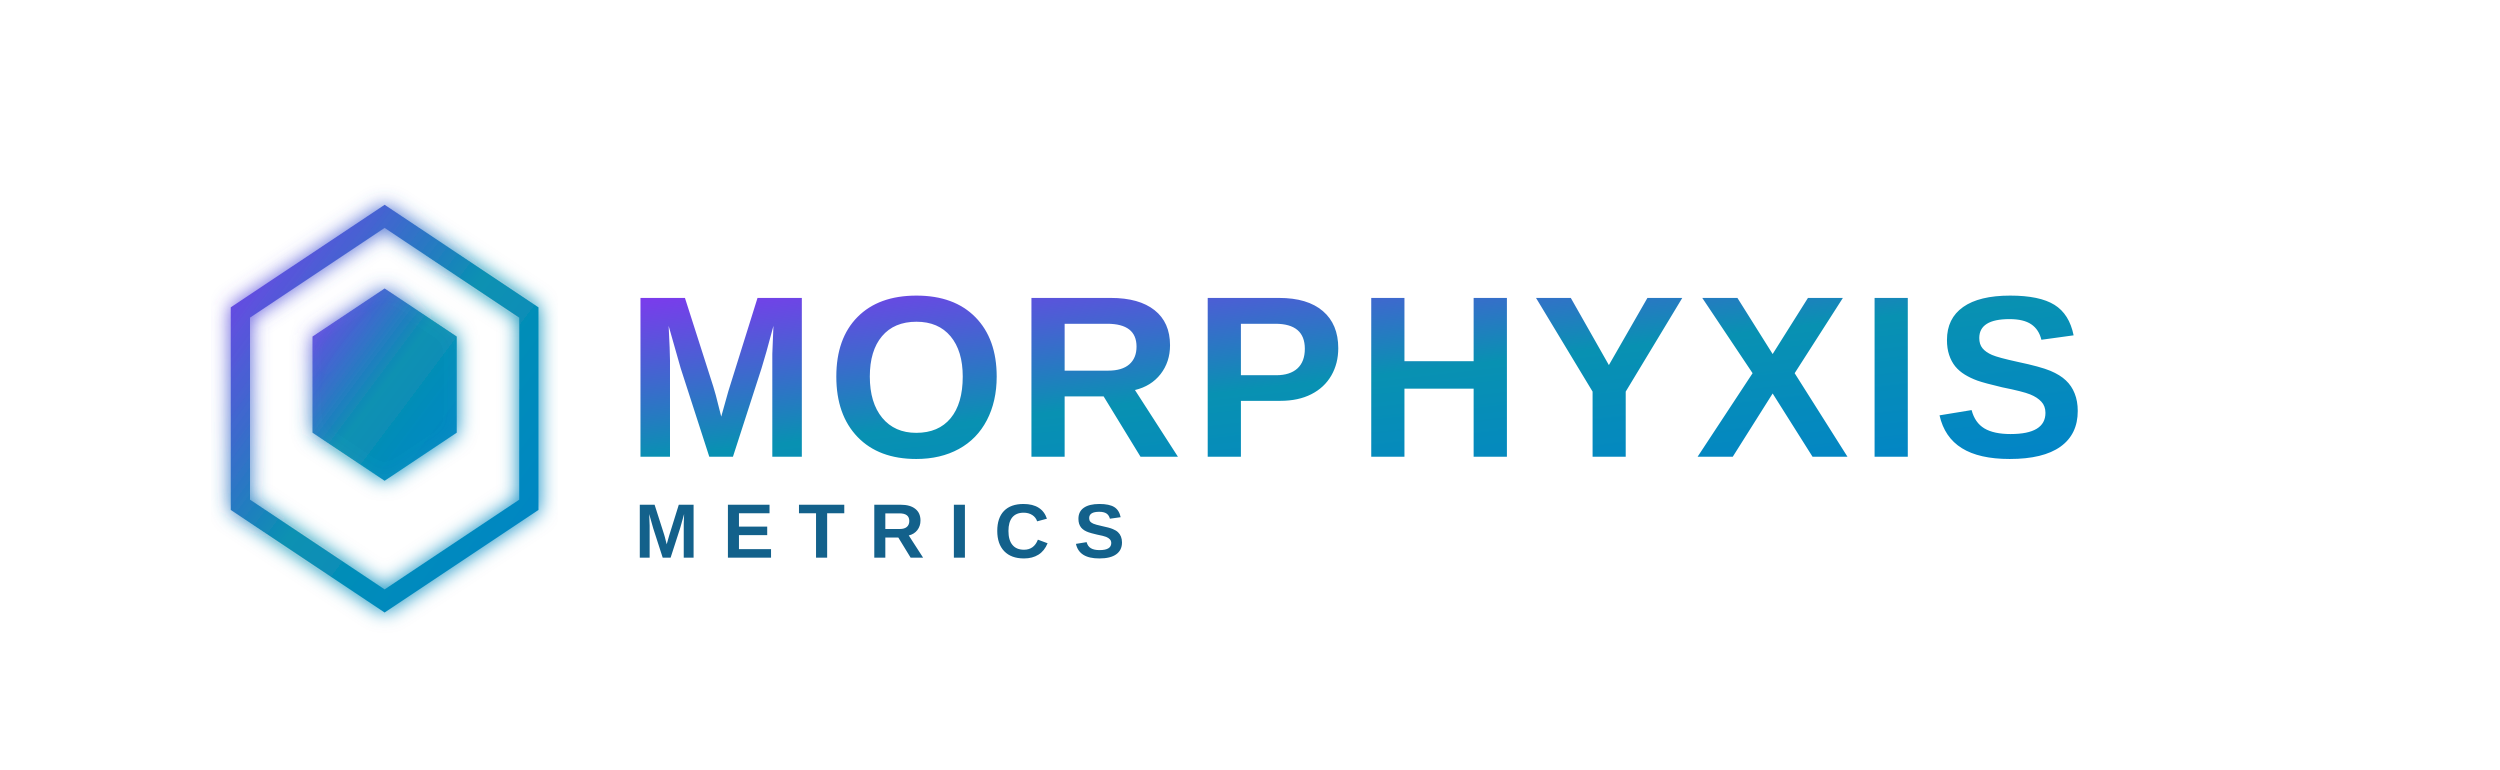
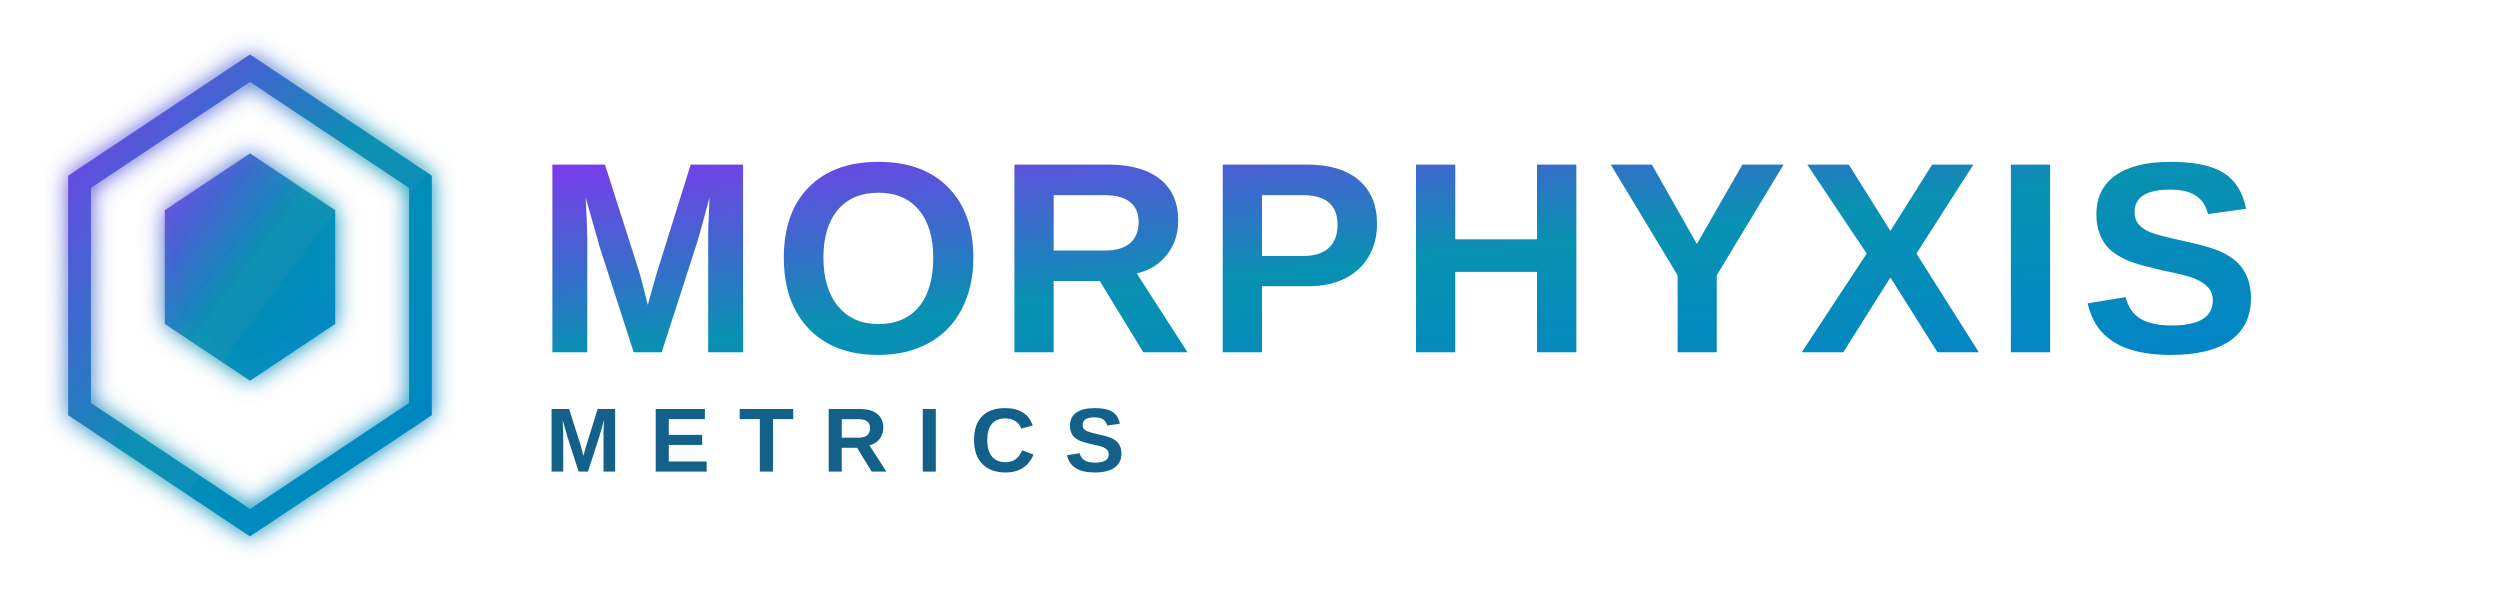
- <svg xmlns="http://www.w3.org/2000/svg" width="520" height="160" viewBox="0 0 520 160">
+ <svg xmlns="http://www.w3.org/2000/svg" width="440" height="104" viewBox="36 33 440 104">
  <defs>
    <linearGradient id="g1" x1="0" y1="0" x2="1" y2="1">
      <stop offset="0%" stop-color="#7c3aed" />
      <stop offset="50%" stop-color="#0891b2" />
      <stop offset="100%" stop-color="#0284c7" />
    </linearGradient>
    <filter id="glow">
      <feGaussianBlur stdDeviation="2" result="blur" />
      <feMerge>
        <feMergeNode in="blur" />
        <feMergeNode in="SourceGraphic" />
      </feMerge>
    </filter>
  </defs>
  <g transform="translate(40,35)" filter="url(#glow)">
    <path d="M40 10 L70 30 L70 70 L40 90 L10 70 L10 30 Z" fill="none" stroke="url(#g1)" stroke-width="4" />
    <path d="M40 25 L55 35 L55 55 L40 65 L25 55 L25 35 Z" fill="url(#g1)" opacity="0.95" />
  </g>
  <text x="130" y="95" font-family="Arial, sans-serif" font-size="48" font-weight="700" fill="url(#g1)" letter-spacing="2">
    MORPHYXIS
  </text>
  <text x="132" y="116" font-family="Arial, sans-serif" font-size="16" font-weight="600" fill="#075985" letter-spacing="5" opacity="0.95">
    METRICS
  </text>
  <line x1="130" y1="110" x2="470" y2="110" stroke="url(#g1)" stroke-width="2" opacity="0.8" />
</svg>
